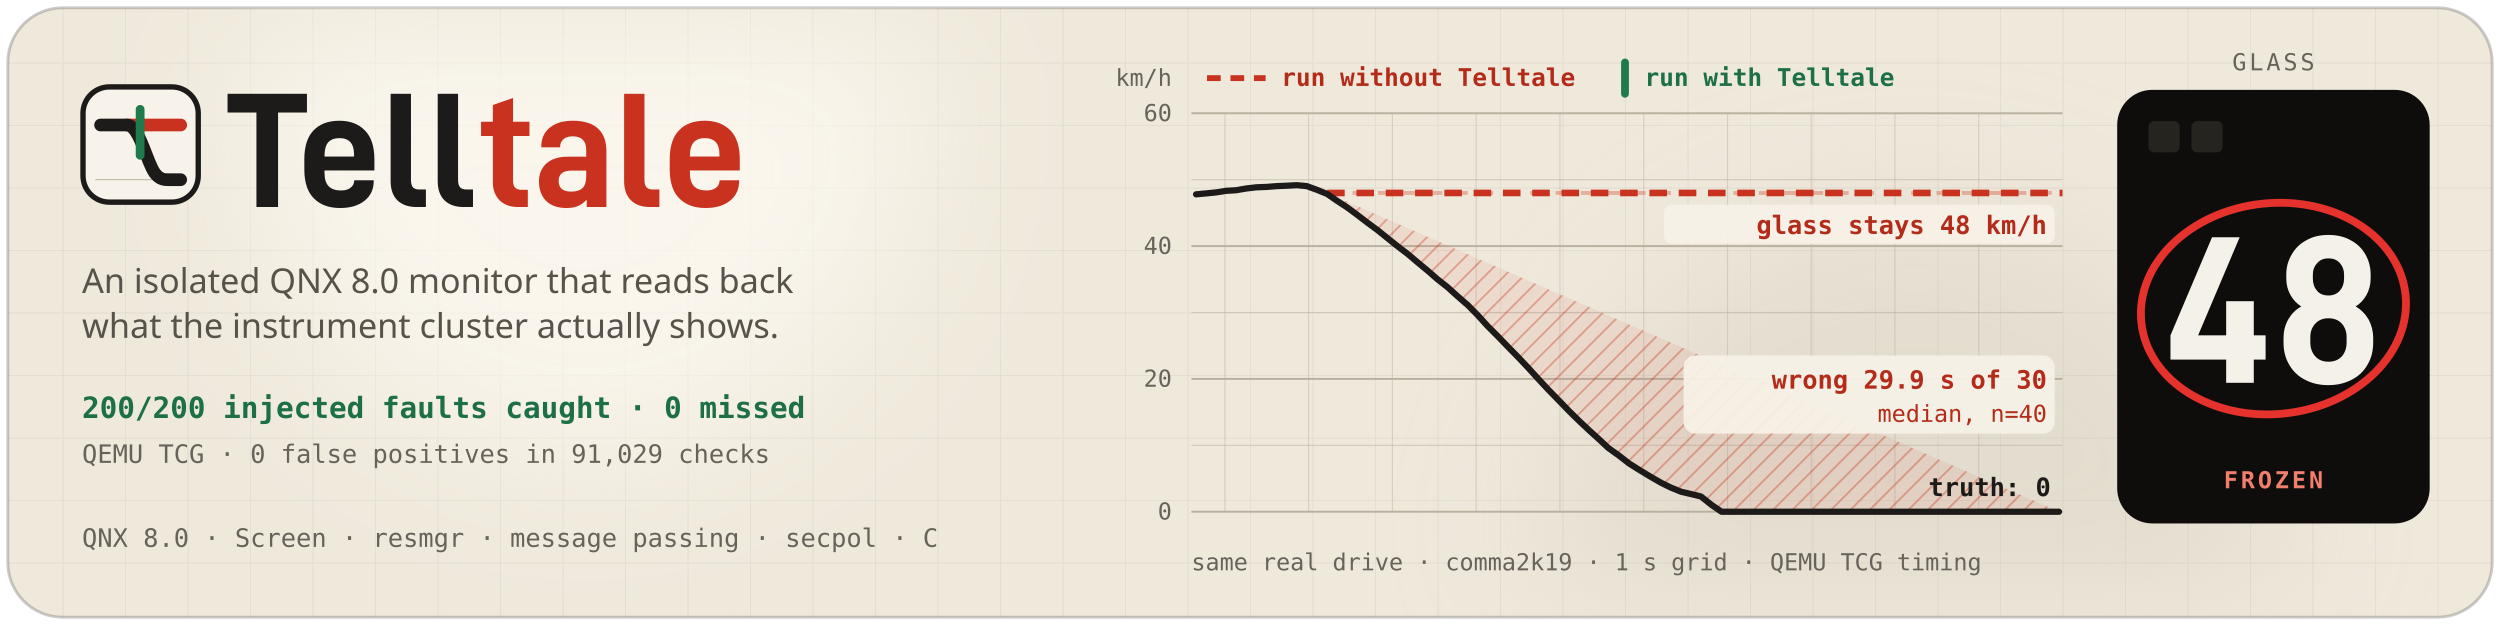
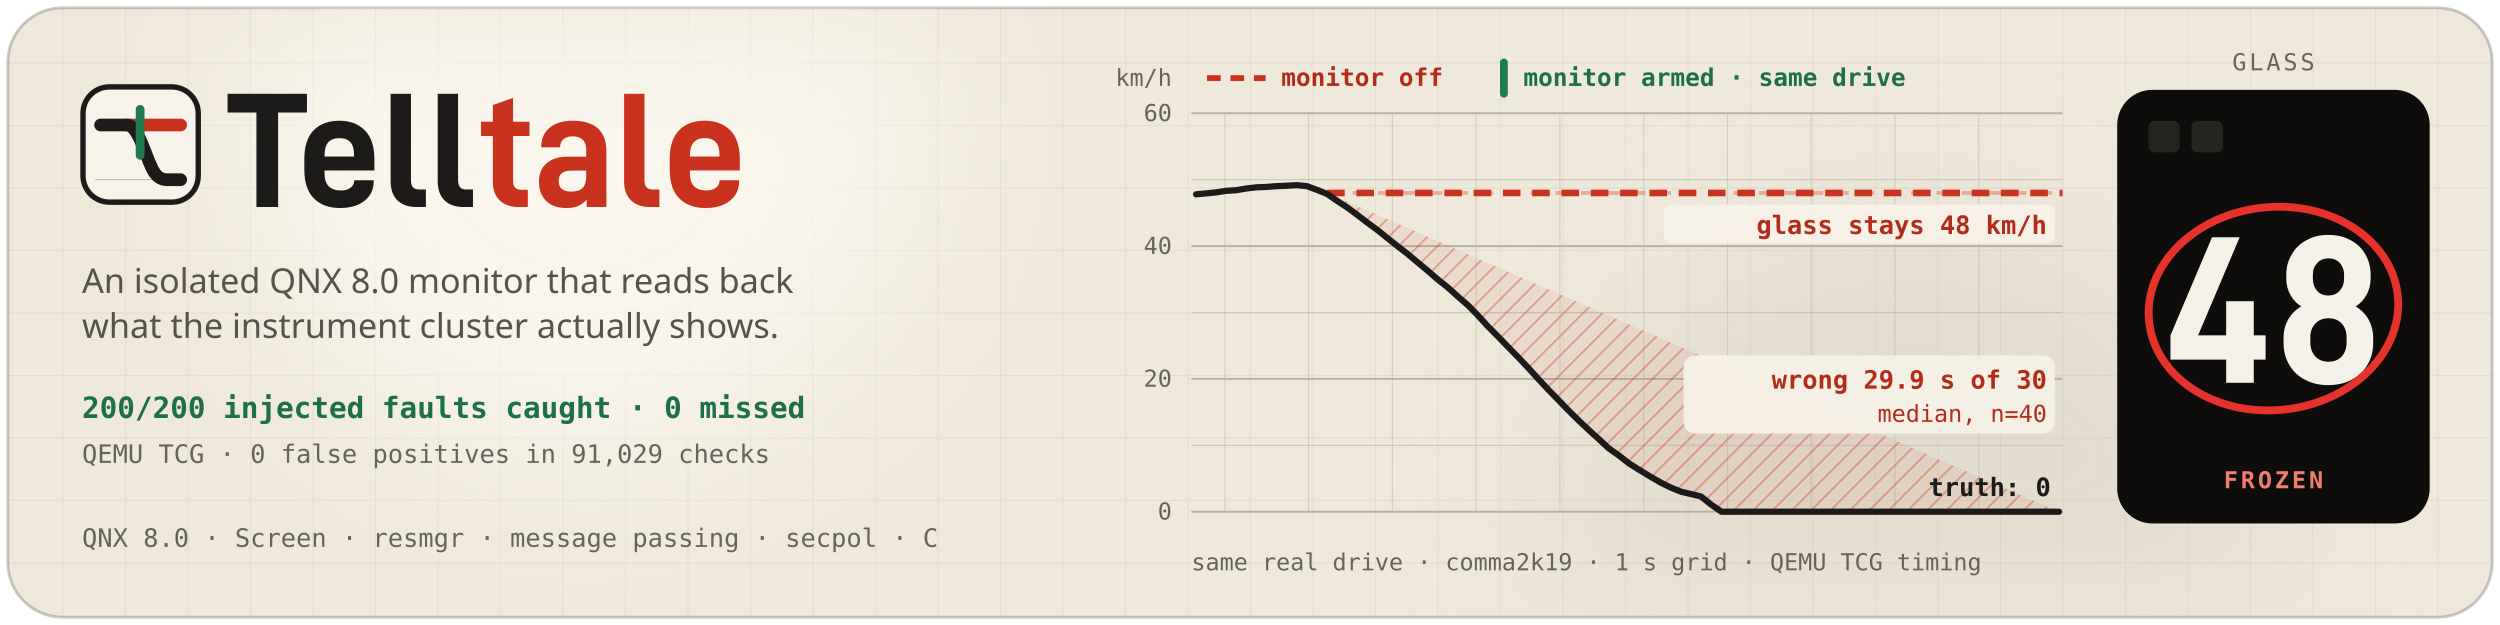
<svg xmlns="http://www.w3.org/2000/svg" viewBox="0 0 1280 320" width="1280" height="320" role="img" aria-label="Telltale — reads back what the cluster shows: Glass: 48 km/h, truth 0 at the stop. Without Telltale the red trace stays flat; with it, a green tick ends the lie.">
  <style>
    .blob { transform-box: fill-box; transform-origin: center; }
    .b1 { animation: tt-drift1 14s ease-in-out infinite alternate; }
    .b2 { animation: tt-drift2 19s ease-in-out infinite alternate; }
    @keyframes tt-drift1 { from { transform: translate(0, 0); } to { transform: translate(60px, 18px); } }
    @keyframes tt-drift2 { from { transform: translate(0, 0); } to { transform: translate(-70px, -14px); } }
    .metric { animation: tt-pulse 8s ease-in-out infinite; }
    @keyframes tt-pulse { 0%, 13% { opacity: 1; } 17% { opacity: 0.55; } 22%, 100% { opacity: 1; } }
    .breath { animation: tt-breath 8s ease-in-out infinite; }
    @keyframes tt-breath { 0%, 16% { opacity: 0; } 30% { opacity: 0.5; } 50% { opacity: 0.16; } 70% { opacity: 0.42; } 88%, 100% { opacity: 0; } }
    @media (prefers-reduced-motion: reduce) { * { animation: none !important; } }
  </style>
  <defs>
    <clipPath id="h-plate">
      <rect x="4" y="4" width="1272" height="312" rx="28" />
    </clipPath>
    <clipPath id="h-lie">
      <rect x="677.5" y="52" width="382.5" height="216">
        <animate attributeName="x" dur="8s" repeatCount="indefinite" values="677.5;677.5;1060;1060;677.5;677.5" keyTimes="0;0.14;0.4;0.9;0.905;1" />
        <animate attributeName="width" dur="8s" repeatCount="indefinite" values="382.5;382.5;0;0;382.5;382.5" keyTimes="0;0.14;0.4;0.9;0.905;1" />
      </rect>
    </clipPath>
    <clipPath id="h-tale">
      <path transform="translate(244.2 106) scale(0.84)" d="M22-43.3L32-43.3L32-52L22-52L22-66.5L9.7-62.2L9.7-52L2.5-52L2.5-43.3L9.7-43.3L9.7-15C9.7-10.4 11.1-6.8 13.9-4.0C16.6-1.4 20.4 0 25.1 0L31 0L31-10.5L27.1-10.5C23.7-10.5 22-12.3 22-15.8ZM73.6-48.0C70.1-51.1 65-52.6 58.4-52.6C52.5-52.6 47.9-51.2 44.4-48.4C40.9-45.5 39.2-41.7 39.2-36.8L39.2-36.4L50.7-36.4L50.7-36.7C50.7-38.6 51.4-40.2 52.8-41.4C54.1-42.5 56.0-43.1 58.3-43.1C63.8-43.1 66.6-40.3 66.6-34.8L66.6-30.7L55.6-30.7C50-30.7 45.6-29.4 42.5-26.7C39.4-24.0 37.8-20.3 37.8-15.6C37.8-10.5 39.3-6.6 42.2-3.7C45.1-0.8 49.3 0.6 54.6 0.6C57.4 0.6 59.7 0.2 61.6-0.6C63.4-1.4 65.2-2.7 66.9-4.5L66.9 0L78.9 0L78.9-34.2C78.9-40.3 77.1-44.9 73.6-48.0ZM64.5-11.7C63.0-10.2 60.7-9.4 57.4-9.4C52.3-9.4 49.8-11.6 49.8-15.9C49.8-20.1 52.4-22.2 57.6-22.2L66.6-22.2L66.6-18.5C66.6-15.4 65.9-13.2 64.5-11.7ZM93.9-4.1C96.6-1.4 100.5 0 105.5 0L111.2 0L111.2-10.7L107.0-10.7C105.3-10.7 104.0-11.2 103.3-12.1C102.5-13.0 102.1-14.5 102.1-16.6L102.1-69L89.7-69L89.7-15.8C89.7-10.7 91.1-6.8 93.9-4.1ZM129.8-22.3L160.2-22.3L160.2-29.2C160.2-36.9 158.3-42.8 154.5-46.7C150.6-50.6 145.4-52.6 138.9-52.6C132.2-52.6 127.0-50.7 123.2-46.8C119.4-42.9 117.5-37 117.5-29.2L117.5-22.9C117.5-14.9 119.5-9.0 123.4-5.2C127.3-1.3 132.6 0.6 139.3 0.6C145.6 0.6 150.6-0.9 154.3-3.9C158.0-6.9 159.8-10.9 159.8-15.8L159.8-16.3L148-16.3L147.9-16C147.8-14.1 147-12.7 145.6-11.7C144.2-10.6 142.3-10.1 139.8-10.1C136.6-10.1 134.1-10.9 132.4-12.6C130.7-14.3 129.8-17.0 129.8-20.9ZM132.2-39.5C133.7-41.2 136.0-42 138.9-42C144.8-42 147.8-38.7 147.8-32.1L147.8-30.8L129.8-30.8L129.8-31.1C129.8-35.0 130.6-37.8 132.2-39.5Z" />
    </clipPath>
    <pattern id="h-grid" width="32" height="32" patternUnits="userSpaceOnUse">
      <path d="M32 0 H0 V32" fill="none" stroke="#6E6A61" stroke-opacity="0.09" stroke-width="1" />
    </pattern>
    <pattern id="h-hatch" width="7" height="7" patternUnits="userSpaceOnUse" patternTransform="rotate(45)">
      <rect width="7" height="7" fill="#C8321E" fill-opacity="0.08" />
      <line x1="0" y1="0" x2="0" y2="7" stroke="#C8321E" stroke-opacity="0.34" stroke-width="2" />
    </pattern>
    <linearGradient id="h-beam" x1="0" x2="1">
      <stop offset="0" stop-color="#FFFDF7" stop-opacity="0" />
      <stop offset="0.5" stop-color="#FFFDF7" stop-opacity="0.55" />
      <stop offset="1" stop-color="#FFFDF7" stop-opacity="0" />
    </linearGradient>
    <filter id="h-soft" x="-50%" y="-50%" width="200%" height="200%">
      <feGaussianBlur stdDeviation="40" />
    </filter>
    <filter id="h-glow" x="-300%" y="-20%" width="700%" height="140%">
      <feGaussianBlur stdDeviation="5" />
    </filter>
  </defs>
  <rect x="4" y="4" width="1272" height="312" rx="28" fill="#EFE9DC" stroke="#1C1B19" stroke-opacity="0.22" stroke-width="1.5" />
  <g clip-path="url(#h-plate)">
    <rect x="4" y="4" width="1272" height="312" fill="url(#h-grid)" />
    <circle class="blob b1" cx="300" cy="60" r="170" fill="#FFFCF4" opacity="0.7" filter="url(#h-soft)" />
    <circle class="blob b2" cx="980" cy="300" r="190" fill="#B9B1A0" opacity="0.22" filter="url(#h-soft)" />
    <rect x="-260" y="-40" width="140" height="400" fill="url(#h-beam)" transform="skewX(-18)">
      <animate attributeName="x" dur="8s" repeatCount="indefinite" values="-260;-260;1500;1500" keyTimes="0;0.56;0.80;1" />
    </rect>
  </g>
  <g transform="translate(40 42) scale(0.125)">
    <rect x="20" y="20" width="472" height="472" rx="108" fill="#F7F3EA" stroke="#1C1B19" stroke-width="22" />
    <path d="M70 176 H442 M70 400 H442" stroke="#B9B1A0" stroke-width="4" fill="none" />
    <path d="M200 176 H420" stroke="#C8321E" stroke-width="52" stroke-linecap="round" fill="none" />
    <path d="M92 176 H200 C244 176 272 290 302 352 C318 386 338 400 364 400 H420" stroke="#1C1B19" stroke-width="52" stroke-linecap="round" stroke-linejoin="round" fill="none" />
    <path d="M254 112 V300" stroke="#1F7A4D" stroke-width="36" stroke-linecap="round" fill="none">
      <animate attributeName="opacity" dur="8s" repeatCount="indefinite" values="1;1;0.25;1;1" keyTimes="0;0.13;0.15;0.2;1" />
    </path>
  </g>
  <path transform="translate(116 106) scale(0.84)" d="M49-57.6L49-69L0.6-69L0.6-57.6L18.2-57.6L18.2 0L31.4 0L31.4-57.6ZM59.7-22.3L90.1-22.3L90.1-29.2C90.1-36.9 88.2-42.8 84.3-46.7C80.5-50.6 75.3-52.6 68.8-52.6C62.1-52.6 56.9-50.7 53.1-46.8C49.3-42.9 47.4-37 47.4-29.2L47.4-22.9C47.4-14.9 49.4-9.0 53.3-5.2C57.2-1.3 62.5 0.6 69.2 0.6C75.5 0.6 80.5-0.9 84.2-3.9C87.9-6.9 89.7-10.9 89.7-15.8L89.7-16.3L77.9-16.3L77.8-16C77.7-14.1 76.9-12.7 75.5-11.7C74.1-10.6 72.2-10.1 69.7-10.1C66.5-10.1 64.0-10.9 62.3-12.6C60.6-14.3 59.7-17.0 59.7-20.9ZM62.0-39.5C63.6-41.2 65.9-42 68.8-42C74.7-42 77.7-38.7 77.7-32.1L77.7-30.8L59.7-30.8L59.7-31.1C59.7-35.0 60.5-37.8 62.0-39.5ZM104.1-4.1C106.9-1.4 110.8 0 115.8 0L121.5 0L121.5-10.7L117.3-10.7C115.6-10.7 114.3-11.2 113.5-12.1C112.8-13.0 112.4-14.5 112.4-16.6L112.4-69L100-69L100-15.8C100.0-10.7 101.4-6.8 104.1-4.1ZM132.8-4.1C135.6-1.4 139.5 0 144.5 0L150.2 0L150.2-10.7L146-10.7C144.3-10.7 143.0-11.2 142.3-12.1C141.5-13.0 141.1-14.5 141.1-16.6L141.1-69L128.7-69L128.7-15.8C128.7-10.7 130.1-6.8 132.8-4.1Z" fill="#1C1B19" />
  <path transform="translate(244.2 106) scale(0.84)" d="M22-43.3L32-43.3L32-52L22-52L22-66.5L9.7-62.2L9.7-52L2.5-52L2.5-43.3L9.7-43.3L9.7-15C9.7-10.4 11.1-6.8 13.9-4.0C16.6-1.4 20.4 0 25.1 0L31 0L31-10.5L27.1-10.5C23.7-10.5 22-12.3 22-15.8ZM73.6-48.0C70.1-51.1 65-52.6 58.4-52.6C52.5-52.6 47.9-51.2 44.4-48.4C40.9-45.5 39.2-41.7 39.2-36.8L39.2-36.4L50.7-36.4L50.7-36.7C50.7-38.6 51.4-40.2 52.8-41.4C54.1-42.5 56.0-43.1 58.3-43.1C63.8-43.1 66.6-40.3 66.6-34.8L66.6-30.7L55.6-30.7C50-30.7 45.6-29.4 42.5-26.7C39.4-24.0 37.8-20.3 37.8-15.6C37.8-10.5 39.3-6.6 42.2-3.7C45.1-0.8 49.3 0.6 54.6 0.6C57.4 0.6 59.7 0.2 61.6-0.6C63.4-1.4 65.2-2.7 66.9-4.5L66.9 0L78.9 0L78.9-34.2C78.9-40.3 77.1-44.9 73.6-48.0ZM64.5-11.7C63.0-10.2 60.7-9.4 57.4-9.4C52.3-9.4 49.8-11.6 49.8-15.9C49.8-20.1 52.4-22.2 57.6-22.2L66.6-22.2L66.6-18.5C66.6-15.4 65.9-13.2 64.5-11.7ZM93.9-4.1C96.6-1.4 100.5 0 105.5 0L111.2 0L111.2-10.7L107.0-10.7C105.3-10.7 104.0-11.2 103.3-12.1C102.5-13.0 102.1-14.5 102.1-16.6L102.1-69L89.7-69L89.7-15.8C89.7-10.7 91.1-6.8 93.9-4.1ZM129.8-22.3L160.2-22.3L160.2-29.2C160.2-36.9 158.3-42.8 154.5-46.7C150.6-50.6 145.4-52.6 138.9-52.6C132.2-52.6 127.0-50.7 123.2-46.8C119.4-42.9 117.5-37 117.5-29.2L117.5-22.9C117.5-14.9 119.5-9.0 123.4-5.2C127.3-1.3 132.6 0.6 139.3 0.6C145.6 0.6 150.6-0.9 154.3-3.9C158.0-6.9 159.8-10.9 159.8-15.8L159.8-16.3L148-16.3L147.9-16C147.8-14.1 147-12.7 145.6-11.7C144.2-10.6 142.3-10.1 139.8-10.1C136.6-10.1 134.1-10.9 132.4-12.6C130.7-14.3 129.8-17.0 129.8-20.9ZM132.2-39.5C133.7-41.2 136.0-42 138.9-42C144.8-42 147.8-38.7 147.8-32.1L147.8-30.8L129.8-30.8L129.8-31.1C129.8-35.0 130.6-37.8 132.2-39.5Z" fill="#C8321E" />
  <g clip-path="url(#h-tale)">
    <rect x="124.2" y="30" width="44" height="90" fill="#FFFDF7" opacity="0.55" transform="skewX(-18)">
      <animate attributeName="x" dur="8s" repeatCount="indefinite" values="124.2;124.2;474.2;474.2" keyTimes="0;0.58;0.74;1" />
    </rect>
  </g>
  <text x="42" y="150" font-family="'Segoe UI', system-ui, -apple-system, sans-serif" font-size="17.5" fill="#57534B">An isolated QNX 8.0 monitor that reads back</text>
  <text x="42" y="173" font-family="'Segoe UI', system-ui, -apple-system, sans-serif" font-size="17.5" fill="#57534B">what the instrument cluster actually shows.</text>
  <text class="metric" x="42" y="214" font-family="ui-monospace, SFMono-Regular, Menlo, Consolas, monospace" font-size="15" font-weight="700" fill="#1C6F46">200/200 injected faults caught · 0 missed</text>
  <text x="42" y="237" font-family="ui-monospace, SFMono-Regular, Menlo, Consolas, monospace" font-size="13" fill="#67635A">QEMU TCG · 0 false positives in 91,029 checks</text>
  <text x="42" y="280" font-family="ui-monospace, SFMono-Regular, Menlo, Consolas, monospace" font-size="13" fill="#67635A">QNX 8.0 · Screen · resmgr · message passing · secpol · C</text>
  <g font-family="ui-monospace, SFMono-Regular, Menlo, Consolas, monospace" font-size="12" fill="#67635A">
    <text x="600" y="44" text-anchor="end">km/h</text>
    <text x="600" y="62" text-anchor="end">60</text>
    <text x="600" y="130" text-anchor="end">40</text>
    <text x="600" y="198" text-anchor="end">20</text>
    <text x="600" y="266" text-anchor="end">0</text>
    <text x="610" y="292">same real drive · comma2k19 · 1 s grid · QEMU TCG timing</text>
  </g>
  <g font-family="ui-monospace, SFMono-Regular, Menlo, Consolas, monospace" font-size="12.5" font-weight="700">
    <path d="M618 40 H648" stroke="#C8321E" stroke-width="3" stroke-dasharray="7 5" />
-     <text x="656" y="44" fill="#B32C1A">run without Telltale</text>
-     <path d="M832 32 V48" stroke="#1F7A4D" stroke-width="4" stroke-linecap="round" />
-     <text x="842" y="44" fill="#1C6F46">run with Telltale</text>
+     <text x="656" y="44" fill="#B32C1A">monitor off</text>
+     <path d="M770 32 V48" stroke="#1F7A4D" stroke-width="4" stroke-linecap="round" />
+     <text x="780" y="44" fill="#1C6F46">monitor armed · same drive</text>
  </g>
  <g stroke="#B9B1A0" fill="none">
    <path d="M610 58 H1056 M610 126 H1056 M610 194 H1056 M610 262 H1056" stroke-width="1" />
    <path d="M610 92 H1056 M610 160 H1056 M610 228 H1056" stroke-width="0.6" stroke-opacity="0.55" />
    <path d="M627.2 58 V262 M670 58 V262 M712.9 58 V262 M755.8 58 V262 M798.7 58 V262 M841.6 58 V262 M884.5 58 V262 M927.3 58 V262 M970.2 58 V262 M1013.1 58 V262" stroke-width="0.6" stroke-opacity="0.45" />
  </g>
  <path d="M679.5 98.8 L1056.0 98.8" stroke="#C8321E" stroke-width="2" stroke-dasharray="7 6" stroke-opacity="0.32" fill="none" />
  <g clip-path="url(#h-lie)">
    <animate attributeName="opacity" dur="8s" repeatCount="indefinite" values="1;1;0;0;1;1" keyTimes="0;0.4;0.41;0.905;0.97;1" />
    <path d="M679.5 98.8 L1054.2 262.0 L1048.2 262.0 L1042.3 262.0 L1038.0 262.0 L1032.8 262.0 L1027.3 262.0 L1022.5 262.0 L1017.1 262.0 L1012.0 262.0 L1007.0 262.0 L1001.7 262.0 L996.6 262.0 L991.2 262.0 L986.3 262.0 L981.1 262.0 L975.7 262.0 L970.9 262.0 L965.4 262.0 L960.6 262.0 L955.3 262.0 L950.2 262.0 L945.6 262.0 L940.8 262.0 L935.3 262.0 L930.6 262.0 L925.3 262.0 L920.0 262.0 L915.1 262.0 L909.6 262.0 L904.8 262.0 L899.4 262.0 L894.2 262.0 L889.1 262.0 L883.9 262.0 L878.8 262.0 L873.7 254.7 L868.5 253.7 L863.4 252.5 L858.1 250.7 L853.2 248.5 L847.3 245.3 L842.0 242.3 L836.4 239.0 L831.7 235.4 L826.4 231.5 L821.2 227.2 L816.2 222.7 L810.8 217.8 L805.7 212.8 L800.5 207.8 L795.5 202.6 L790.4 196.8 L785.1 191.3 L780.0 185.7 L774.6 180.2 L769.7 175.2 L764.5 169.7 L759.3 164.6 L754.2 159.0 L748.9 153.9 L743.8 149.2 L738.7 144.9 L733.6 140.7 L728.5 136.4 L723.0 132.5 L718.2 127.8 L713.0 124.0 L707.9 119.9 L702.7 115.8 L697.2 112.1 L692.4 108.0 L687.2 104.7 L682.0 100.8 L679.5 99.3 Z" fill="url(#h-hatch)" />
    <path d="M679.5 98.8 L1056.0 98.8" stroke="#C8321E" stroke-width="3.4" stroke-dasharray="9 6" fill="none" />
  </g>
  <path d="M612.4 99.5 L617.7 99.0 L622.7 98.5 L627.8 97.7 L632.9 97.4 L638.1 96.5 L643.3 95.9 L648.6 95.7 L653.6 95.3 L658.6 95.1 L663.9 94.8 L669.1 95.3 L674.3 97.2 L679.5 99.3 L684.4 102.7 L689.9 106.3 L694.9 110.0 L700.1 114.0 L705.4 117.9 L710.1 121.7 L715.6 126.1 L720.7 130.0 L725.9 134.4 L731.1 138.7 L735.9 142.9 L741.2 147.1 L746.4 151.8 L751.7 156.4 L756.8 161.6 L761.6 166.9 L767.1 172.4 L772.2 177.7 L777.4 183.0 L782.6 188.5 L787.6 194.0 L792.8 199.6 L798.0 204.9 L803.3 210.4 L808.3 215.3 L813.6 220.3 L818.8 225.0 L823.5 229.4 L829.1 233.4 L834.1 237.3 L838.7 240.2 L844.6 243.8 L850.5 247.2 L855.6 249.7 L860.8 251.8 L866.0 253.0 L870.9 254.2 L876.3 258.5 L881.4 262.0 L886.5 262.0 L891.8 262.0 L896.7 262.0 L902.0 262.0 L907.3 262.0 L912.5 262.0 L917.7 262.0 L922.5 262.0 L927.8 262.0 L933.0 262.0 L938.2 262.0 L943.4 262.0 L947.7 262.0 L952.5 262.0 L958.0 262.0 L962.9 262.0 L968.2 262.0 L973.4 262.0 L978.3 262.0 L983.7 262.0 L988.8 262.0 L993.9 262.0 L999.1 262.0 L1004.2 262.0 L1009.4 262.0 L1014.4 262.0 L1019.9 262.0 L1024.9 262.0 L1030.1 262.0 L1035.4 262.0 L1040.1 262.0 L1045.6 262.0 L1050.9 262.0 L1054.2 262.0" stroke="#1C1B19" stroke-width="3.2" fill="none" stroke-linejoin="round" stroke-linecap="round" />
  <g font-family="ui-monospace, SFMono-Regular, Menlo, Consolas, monospace">
    <animate attributeName="opacity" dur="8s" repeatCount="indefinite" values="1;1;0;0;1;1" keyTimes="0;0.30;0.36;0.9;0.97;1" />
    <rect x="852" y="104.8" width="200" height="20" rx="4" fill="#F6F1E6" fill-opacity="0.94" />
    <text x="1048" y="119.8" text-anchor="end" font-size="13" font-weight="700" fill="#B32C1A">glass stays 48 km/h</text>
    <rect x="862" y="182" width="190" height="40" rx="6" fill="#F6F1E6" fill-opacity="0.94" />
    <text x="1048" y="199" text-anchor="end" font-size="13" font-weight="700" fill="#B32C1A">wrong 29.9 s of 30</text>
    <text x="1048" y="216" text-anchor="end" font-size="12" fill="#B32C1A">median, n=40</text>
  </g>
  <text x="1050" y="254" text-anchor="end" font-family="ui-monospace, SFMono-Regular, Menlo, Consolas, monospace" font-size="13" font-weight="700" fill="#1C1B19">truth: 0</text>
  <g data-story="beat-2" opacity="0">
    <animate attributeName="opacity" dur="8s" repeatCount="indefinite" values="0;0;1;1;0;0" keyTimes="0;0.12;0.13;0.4;0.43;1" />
    <line x1="679.5" y1="54" x2="679.5" y2="266" stroke="#1C1B19" stroke-width="1.6" stroke-opacity="0.65">
      <animate attributeName="x1" dur="8s" repeatCount="indefinite" values="679.5;679.5;679.5;1056;1056" keyTimes="0;0.12;0.14;0.4;1" />
      <animate attributeName="x2" dur="8s" repeatCount="indefinite" values="679.5;679.5;679.5;1056;1056" keyTimes="0;0.12;0.14;0.4;1" />
    </line>
  </g>
  <line data-story="beat-4" class="breath" x1="685.1" y1="58" x2="685.1" y2="262" stroke="#1F7A4D" stroke-width="14" stroke-linecap="round" filter="url(#h-glow)" opacity="0" />
  <circle data-story="beat-3" cx="685.1" cy="98.8" r="4" fill="none" stroke="#1F7A4D" stroke-width="2.5" opacity="0">
    <animate attributeName="r" dur="8s" repeatCount="indefinite" values="4;4;52;52" keyTimes="0;0.14;0.26;1" />
    <animate attributeName="opacity" dur="8s" repeatCount="indefinite" values="0;0;0.85;0;0" keyTimes="0;0.14;0.15;0.26;1" />
  </circle>
  <line data-story="beat-3" x1="685.1" y1="58" x2="685.1" y2="262" stroke="#1F7A4D" stroke-width="5" stroke-linecap="round" pathLength="100" stroke-dasharray="100 100" opacity="0">
    <animate attributeName="stroke-dashoffset" dur="8s" repeatCount="indefinite" values="100;100;0;0" keyTimes="0;0.14;0.17;1" />
    <animate attributeName="opacity" dur="8s" repeatCount="indefinite" values="0;0;1;1;0;0" keyTimes="0;0.14;0.145;0.9;0.96;1" />
  </line>
  <g data-story="beat-3" opacity="0" font-family="ui-monospace, SFMono-Regular, Menlo, Consolas, monospace">
    <animate attributeName="opacity" dur="8s" repeatCount="indefinite" values="0;0;1;1;0;0" keyTimes="0;0.16;0.19;0.9;0.96;1" />
    <rect x="694.1" y="54" width="236" height="40" rx="6" fill="#F6F1E6" fill-opacity="0.95" />
    <text x="701.1" y="71" font-size="14" font-weight="700" fill="#1C6F46">armed: caught in 129.8 ms</text>
    <text x="701.1" y="87" font-size="12" fill="#1C6F46">FREEZE p95 · QEMU TCG · n=50</text>
  </g>
  <text x="1164" y="36" text-anchor="middle" font-family="ui-monospace, SFMono-Regular, Menlo, Consolas, monospace" font-size="12" letter-spacing="1.5" fill="#67635A">GLASS</text>
  <rect data-story="beat-3" x="1078" y="40" width="172" height="234" rx="23" fill="none" stroke="#1F7A4D" stroke-width="3" opacity="0">
    <animate attributeName="opacity" dur="8s" repeatCount="indefinite" values="0;0;1;0.6;0.6;0;0" keyTimes="0;0.16;0.17;0.30;0.9;0.96;1" />
  </rect>
  <rect x="1084" y="46" width="160" height="222" rx="18" fill="#0E0D0B" />
  <rect x="1100" y="62" width="16" height="16" rx="3" fill="#26241F" />
  <rect x="1122" y="62" width="16" height="16" rx="3" fill="#26241F" />
  <g>
    <animate attributeName="opacity" dur="8s" repeatCount="indefinite" values="1;1;0;0;1;1" keyTimes="0;0.16;0.18;0.9;0.97;1" />
    <path transform="translate(1107.5 196) scale(1.08)" d="M48.6-11L48.6-22.5L43-22.5L43-38.7L29.9-38.7L29.9-22.5L16.6-22.5L36.3-69L23.2-69L3.5-22.5L3.5-11L29.9-11L29.9 0L43 0L43-11ZM67.4-1.4C70.6 0.3 74.2 1.1 78.3 1.1C82.4 1.1 86.0 0.3 89.3-1.4C92.5-3.0 95.0-5.3 96.8-8.4C98.7-11.5 99.6-15.0 99.6-19.1L99.6-21.4C99.6-24.4 98.9-27.2 97.5-29.9C96.0-32.5 94.0-34.6 91.3-36.2C93.4-37.5 95.1-39.3 96.4-41.6C97.7-43.9 98.4-46.6 98.4-49.5L98.4-51.3C98.4-54.7 97.6-57.8 96-60.7C94.4-63.6 92.1-65.9 89.1-67.5C86.0-69.3 82.5-70.1 78.4-70.1C74.3-70.1 70.8-69.3 67.8-67.5C64.8-65.9 62.5-63.6 60.9-60.7C59.2-57.8 58.4-54.7 58.4-51.3L58.4-49.5C58.4-46.5 59.1-43.9 60.4-41.6C61.7-39.3 63.4-37.5 65.5-36.2C62.8-34.7 60.8-32.6 59.3-30.0C57.8-27.3 57.1-24.4 57.1-21.3L57.1-19C57.1-15 58.0-11.5 59.9-8.4C61.7-5.3 64.2-3.0 67.4-1.4ZM83.8-43.7C82.5-42.2 80.7-41.4 78.4-41.4C76.1-41.4 74.3-42.1 73-43.6C71.7-45.1 71-47 71-49.4L71-51.3C71-53.5 71.7-55.3 73.1-56.8C74.4-58.3 76.2-59 78.4-59C80.6-59 82.4-58.3 83.8-56.8C85.1-55.3 85.8-53.5 85.8-51.3L85.8-49.4C85.8-47.1 85.1-45.2 83.8-43.7ZM84.7-12.5C83.1-10.8 81-10 78.4-10C75.7-10 73.6-10.9 72.1-12.6C70.6-14.3 69.8-16.5 69.8-19.2L69.8-21.6C69.8-24.3 70.6-26.4 72.2-28.1C73.8-29.8 75.9-30.6 78.4-30.6C81-30.6 83.1-29.8 84.7-28.1C86.2-26.4 87-24.3 87-21.6L87-19.2C87-16.4 86.2-14.2 84.7-12.5Z" fill="#F4F1E8" />
-     <ellipse cx="1164" cy="158" rx="68" ry="54" fill="none" stroke="#E5322D" stroke-width="4" transform="rotate(-6 1164 158)" />
+     <ellipse cx="1164" cy="158" rx="64" ry="52" fill="none" stroke="#E5322D" stroke-width="4" transform="rotate(-6 1164 158)" />
    <text x="1164" y="250" text-anchor="middle" font-family="ui-monospace, SFMono-Regular, Menlo, Consolas, monospace" font-size="12" font-weight="700" letter-spacing="1.5" fill="#F27E6E">FROZEN</text>
  </g>
  <g data-story="beat-3" opacity="0">
    <animate attributeName="opacity" dur="8s" repeatCount="indefinite" values="0;0;1;1;0;0" keyTimes="0;0.16;0.18;0.9;0.96;1" />
    <rect x="1100" y="62" width="16" height="16" rx="3" fill="#2FB34A" />
    <path transform="translate(1136.4 196) scale(1.08)" d="M10.1-4.9C13.4-0.9 18.6 1.1 25.6 1.1C32.6 1.1 37.8-0.9 41.2-4.9C44.5-8.9 46.2-14.8 46.2-22.7L46.2-47.1C46.2-54.7 44.5-60.4 41.2-64.3C37.8-68.2 32.6-70.1 25.6-70.1C18.9-70.1 13.8-68.2 10.3-64.3C6.8-60.4 5-54.6 5-47.1L5-22.7C5-14.8 6.7-8.8 10.1-4.9ZM31.6-13.4C30.5-11.3 28.5-10.3 25.6-10.3C22.7-10.3 20.8-11.3 19.8-13.4C18.7-15.4 18.2-18.9 18.2-23.8L18.2-45.2C18.2-50.1 18.7-53.6 19.7-55.6C20.7-57.6 22.7-58.6 25.6-58.6C28.5-58.6 30.5-57.6 31.6-55.6C32.6-53.6 33.1-50.1 33.1-45.2L33.1-23.8C33.1-18.9 32.6-15.4 31.6-13.4Z" fill="#F4F1E8" />
    <text x="1164" y="250" text-anchor="middle" font-family="ui-monospace, SFMono-Regular, Menlo, Consolas, monospace" font-size="12" font-weight="700" letter-spacing="1.5" fill="#2FB34A">VERIFIED</text>
  </g>
  <text data-story="beat-4" x="1164" y="292" text-anchor="middle" font-family="ui-monospace, SFMono-Regular, Menlo, Consolas, monospace" font-size="12" font-weight="700" fill="#1C6F46" opacity="0">true value on top<animate attributeName="opacity" dur="8s" repeatCount="indefinite" values="0;0;1;1;0;0" keyTimes="0;0.20;0.23;0.9;0.96;1" />
  </text>
</svg>
